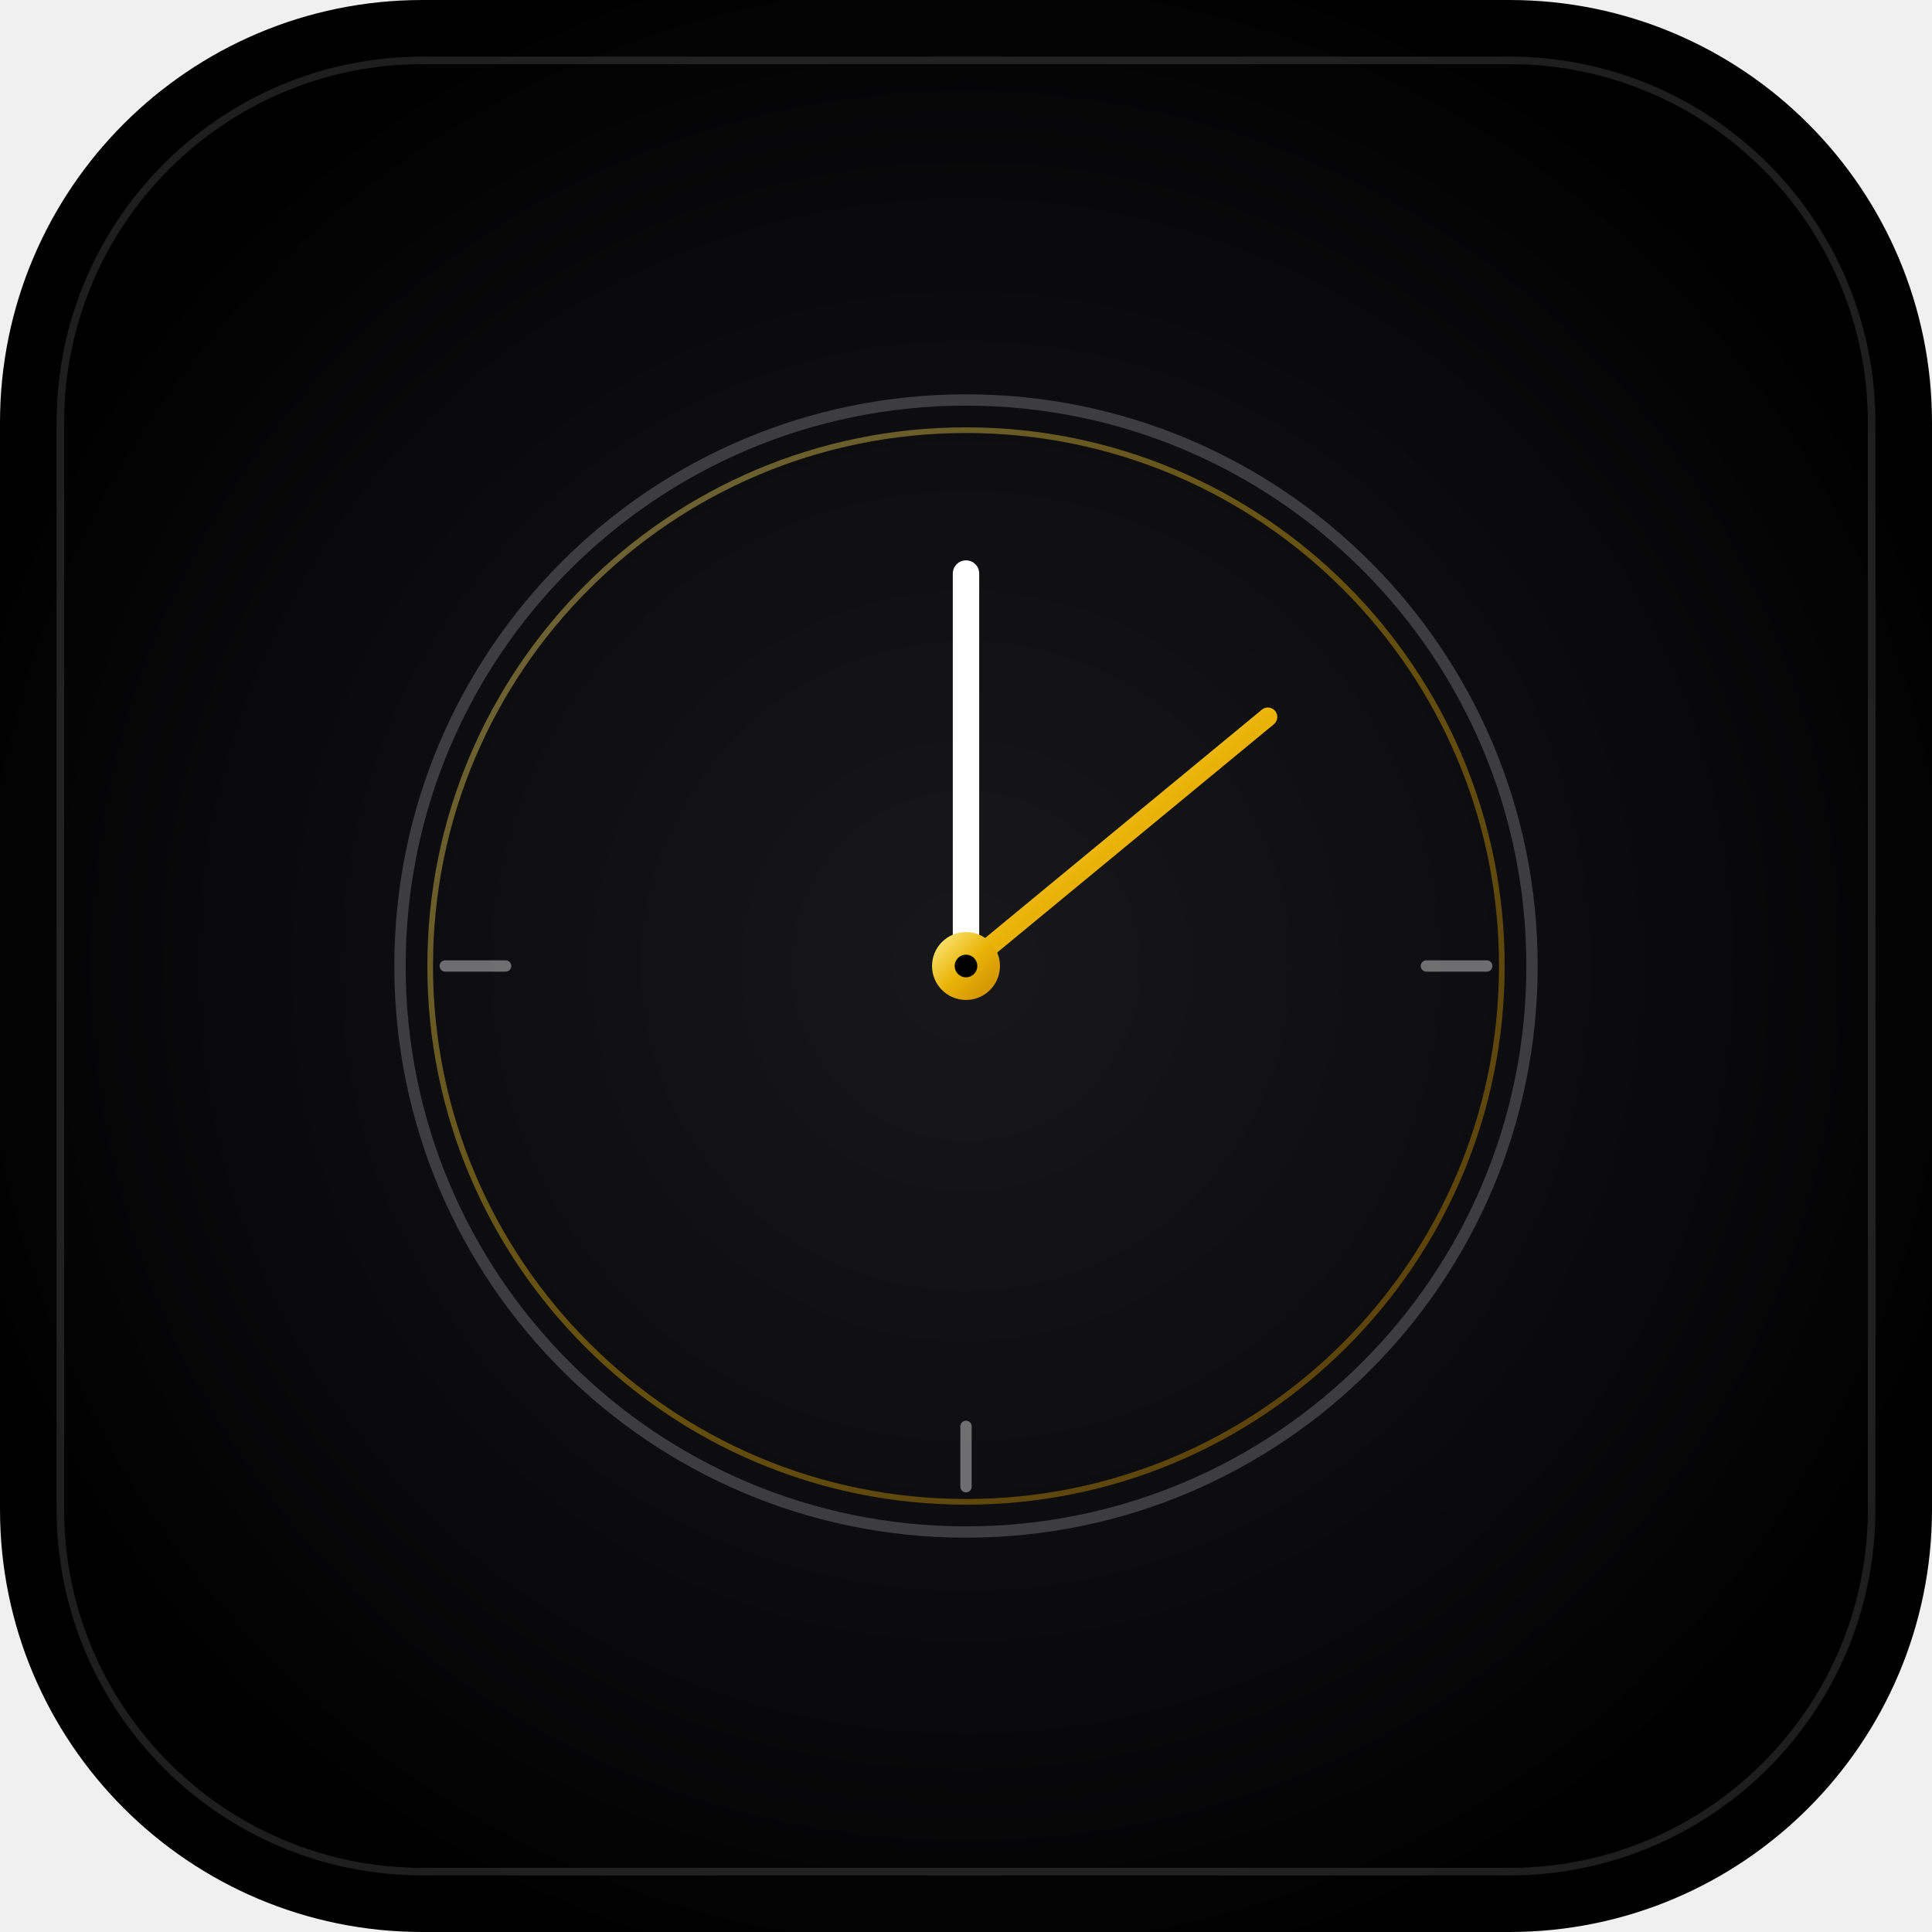
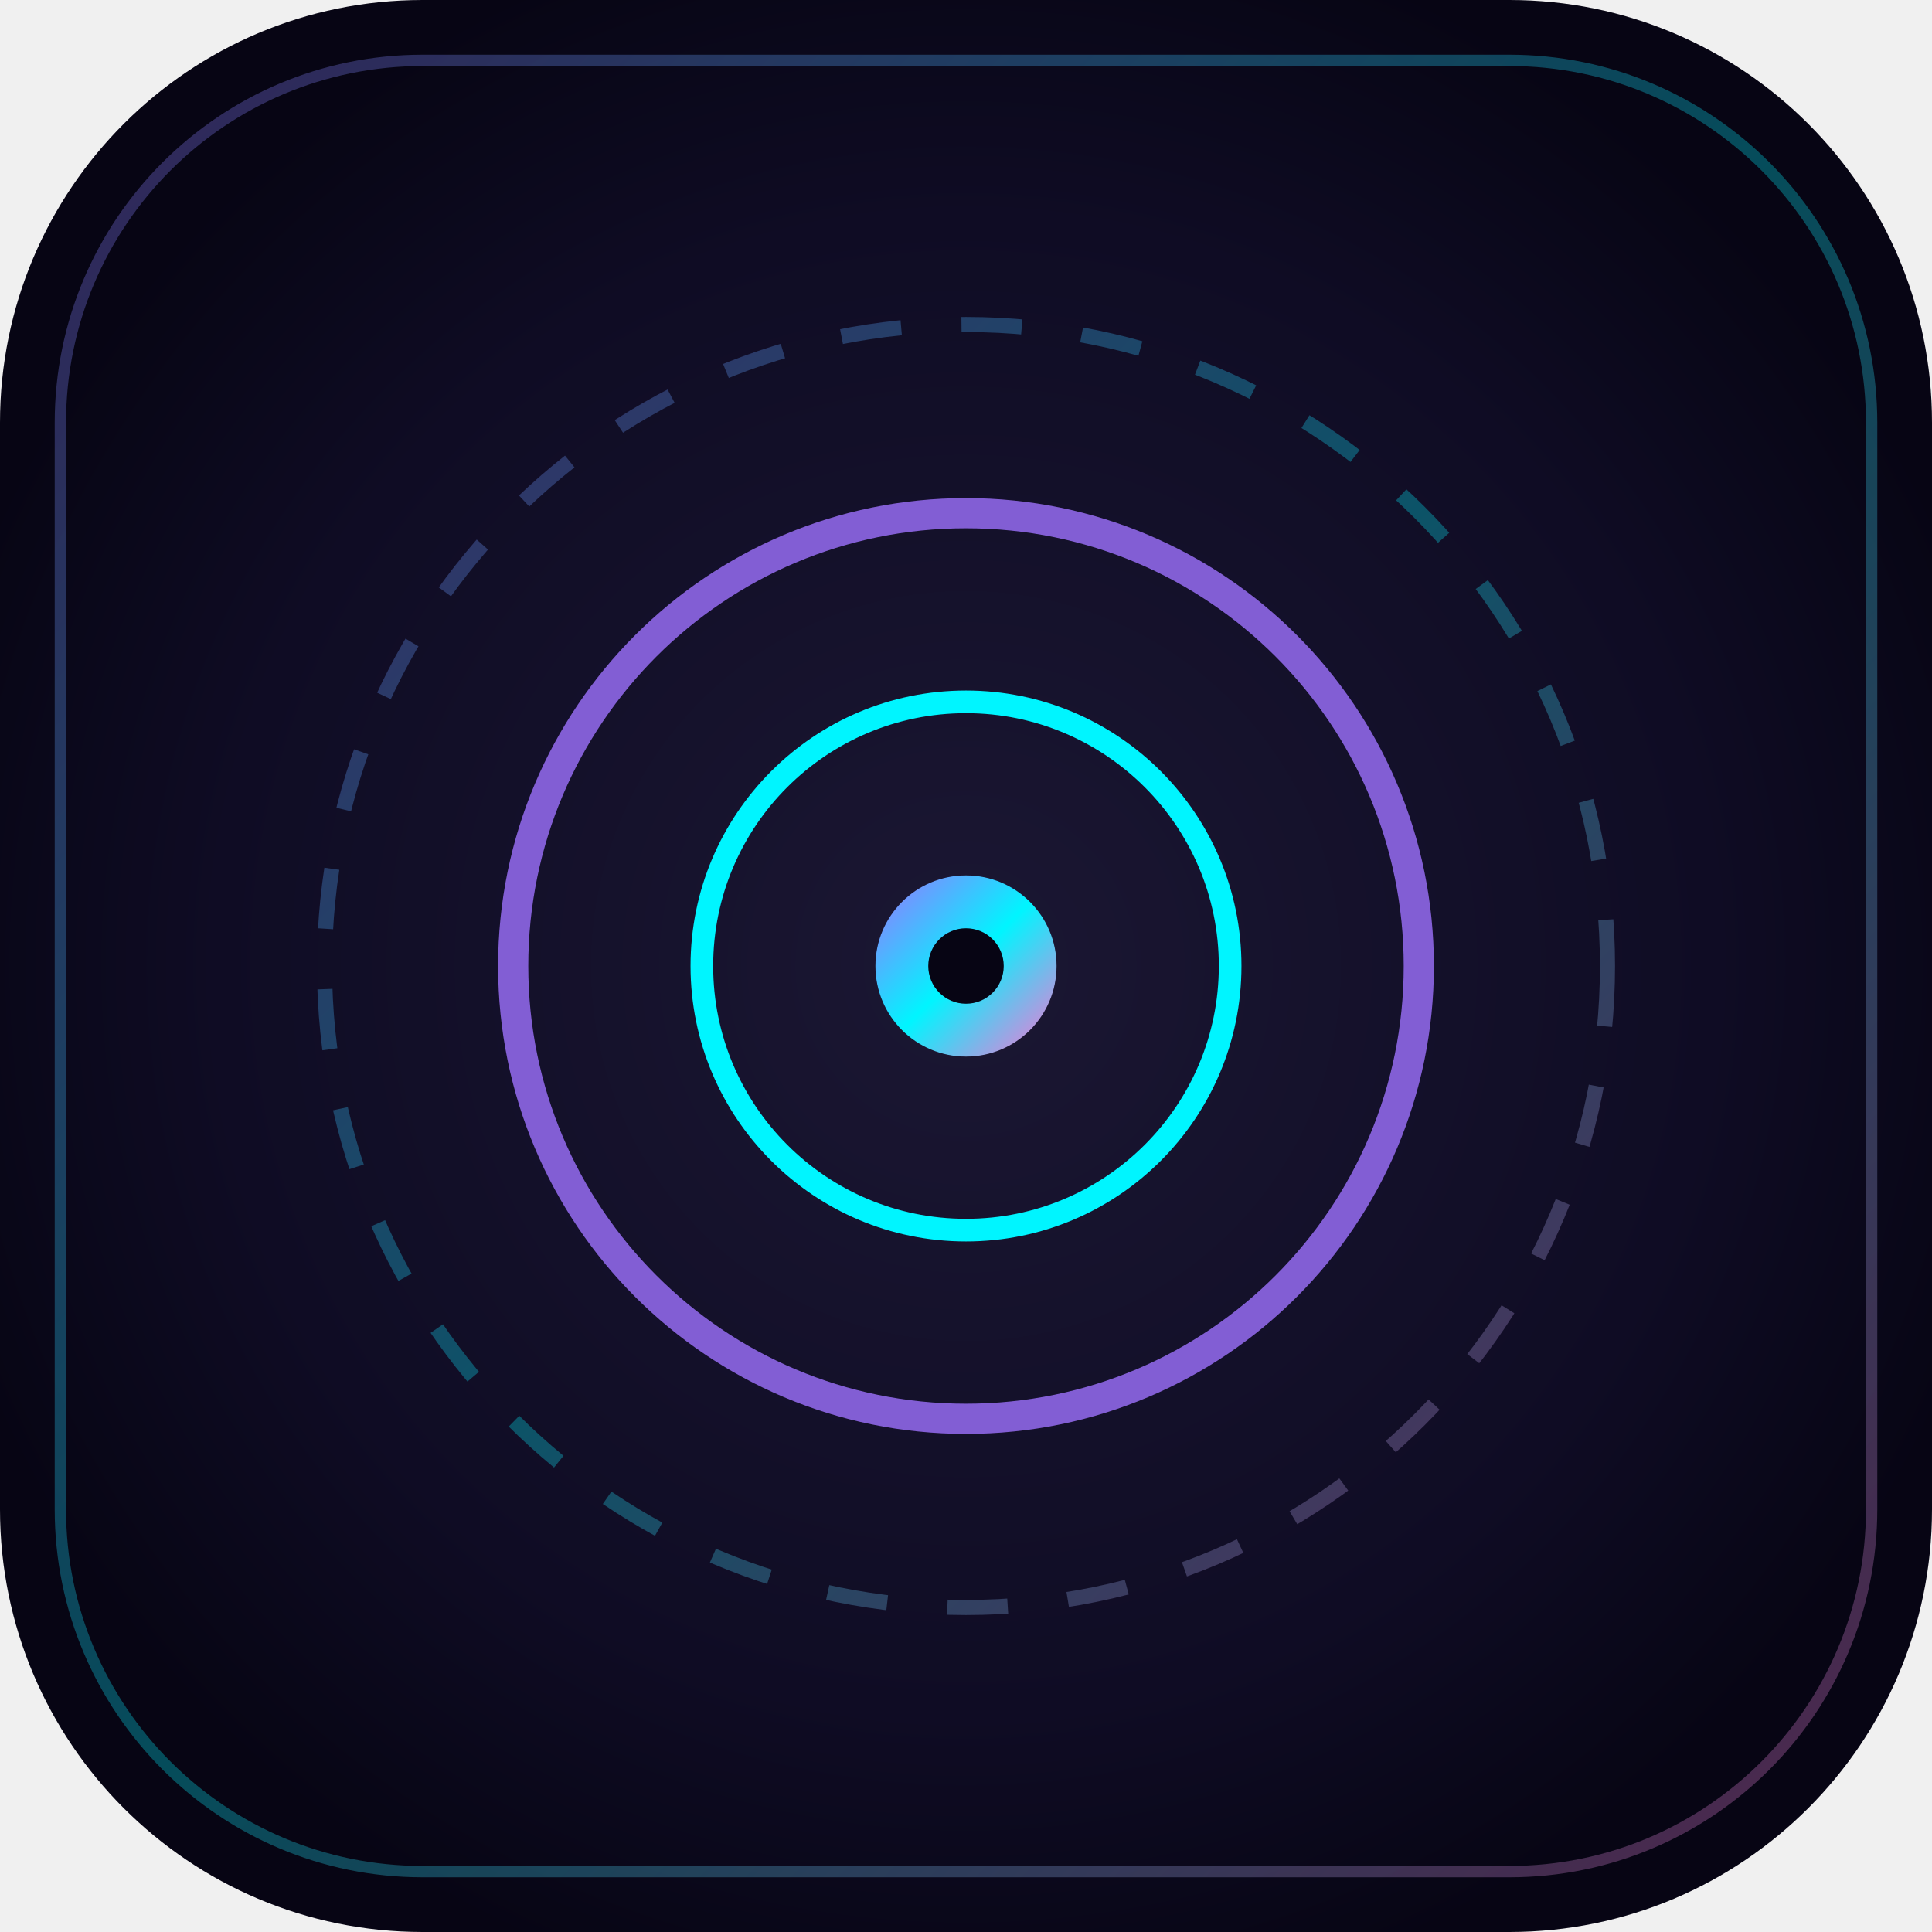
<svg xmlns="http://www.w3.org/2000/svg" viewBox="0 0 512 512" width="512" height="512">
  <defs>
-     <radialGradient id="classyBg" cx="50%" cy="50%" r="55%">
-       <stop offset="0%" stop-color="#18181B" />
-       <stop offset="70%" stop-color="#09090B" />
-       <stop offset="100%" stop-color="#000000" />
+     <radialGradient id="prodoBg" cx="50%" cy="50%" r="55%">
+       <stop offset="0%" stop-color="#1b1733" />
+       <stop offset="70%" stop-color="#0f0c24" />
+       <stop offset="100%" stop-color="#070514" />
    </radialGradient>
-     <linearGradient id="champagneGold" x1="0%" y1="0%" x2="100%" y2="100%">
-       <stop offset="0%" stop-color="#FEF08A" />
-       <stop offset="50%" stop-color="#EAB308" />
-       <stop offset="100%" stop-color="#CA8A04" />
+     <linearGradient id="neonGradient" x1="0%" y1="0%" x2="100%" y2="100%">
+       <stop offset="0%" stop-color="#9d72ff" />
+       <stop offset="50%" stop-color="#00f5ff" />
+       <stop offset="100%" stop-color="#ff72d2" />
    </linearGradient>
  </defs>
-   <rect width="512" height="512" rx="112" fill="url(#classyBg)" />
-   <rect x="16" y="16" width="480" height="480" rx="96" fill="none" stroke="#FFFFFF" stroke-width="2" stroke-opacity="0.12" />
-   <circle cx="256" cy="256" r="150" fill="none" stroke="#FFFFFF" stroke-width="3" stroke-opacity="0.2" />
-   <circle cx="256" cy="256" r="142" fill="none" stroke="url(#champagneGold)" stroke-width="1.5" stroke-opacity="0.4" />
-   <line x1="256" y1="118" x2="256" y2="134" stroke="url(#champagneGold)" stroke-width="4" stroke-linecap="round" />
-   <line x1="256" y1="378" x2="256" y2="394" stroke="#FFFFFF" stroke-width="3" stroke-opacity="0.4" stroke-linecap="round" />
-   <line x1="118" y1="256" x2="134" y2="256" stroke="#FFFFFF" stroke-width="3" stroke-opacity="0.4" stroke-linecap="round" />
-   <line x1="378" y1="256" x2="394" y2="256" stroke="#FFFFFF" stroke-width="3" stroke-opacity="0.4" stroke-linecap="round" />
-   <line x1="256" y1="256" x2="256" y2="152" stroke="#FFFFFF" stroke-width="7" stroke-linecap="round" />
-   <line x1="256" y1="256" x2="336" y2="190" stroke="url(#champagneGold)" stroke-width="5" stroke-linecap="round" />
-   <circle cx="256" cy="256" r="9" fill="url(#champagneGold)" />
-   <circle cx="256" cy="256" r="3" fill="#000000" />
+   <rect width="512" height="512" rx="112" fill="url(#prodoBg)" />
+   <rect x="16" y="16" width="480" height="480" rx="96" fill="none" stroke="url(#neonGradient)" stroke-width="3" stroke-opacity="0.3" />
+   <circle cx="256" cy="256" r="170" fill="none" stroke="url(#neonGradient)" stroke-width="4" stroke-opacity="0.3" stroke-dasharray="16 16" />
+   <circle cx="256" cy="256" r="120" fill="none" stroke="#9d72ff" stroke-width="8" stroke-opacity="0.8" />
+   <circle cx="256" cy="256" r="70" fill="none" stroke="#00f5ff" stroke-width="6" />
+   <line x1="256" y1="56" x2="256" y2="120" stroke="url(#neonGradient)" stroke-width="8" stroke-linecap="round" />
+   <line x1="256" y1="392" x2="256" y2="456" stroke="url(#neonGradient)" stroke-width="8" stroke-linecap="round" />
+   <line x1="56" y1="256" x2="120" y2="256" stroke="url(#neonGradient)" stroke-width="8" stroke-linecap="round" />
+   <line x1="392" y1="256" x2="456" y2="256" stroke="url(#neonGradient)" stroke-width="8" stroke-linecap="round" />
+   <circle cx="256" cy="256" r="24" fill="url(#neonGradient)" />
+   <circle cx="256" cy="256" r="10" fill="#070514" />
</svg>
